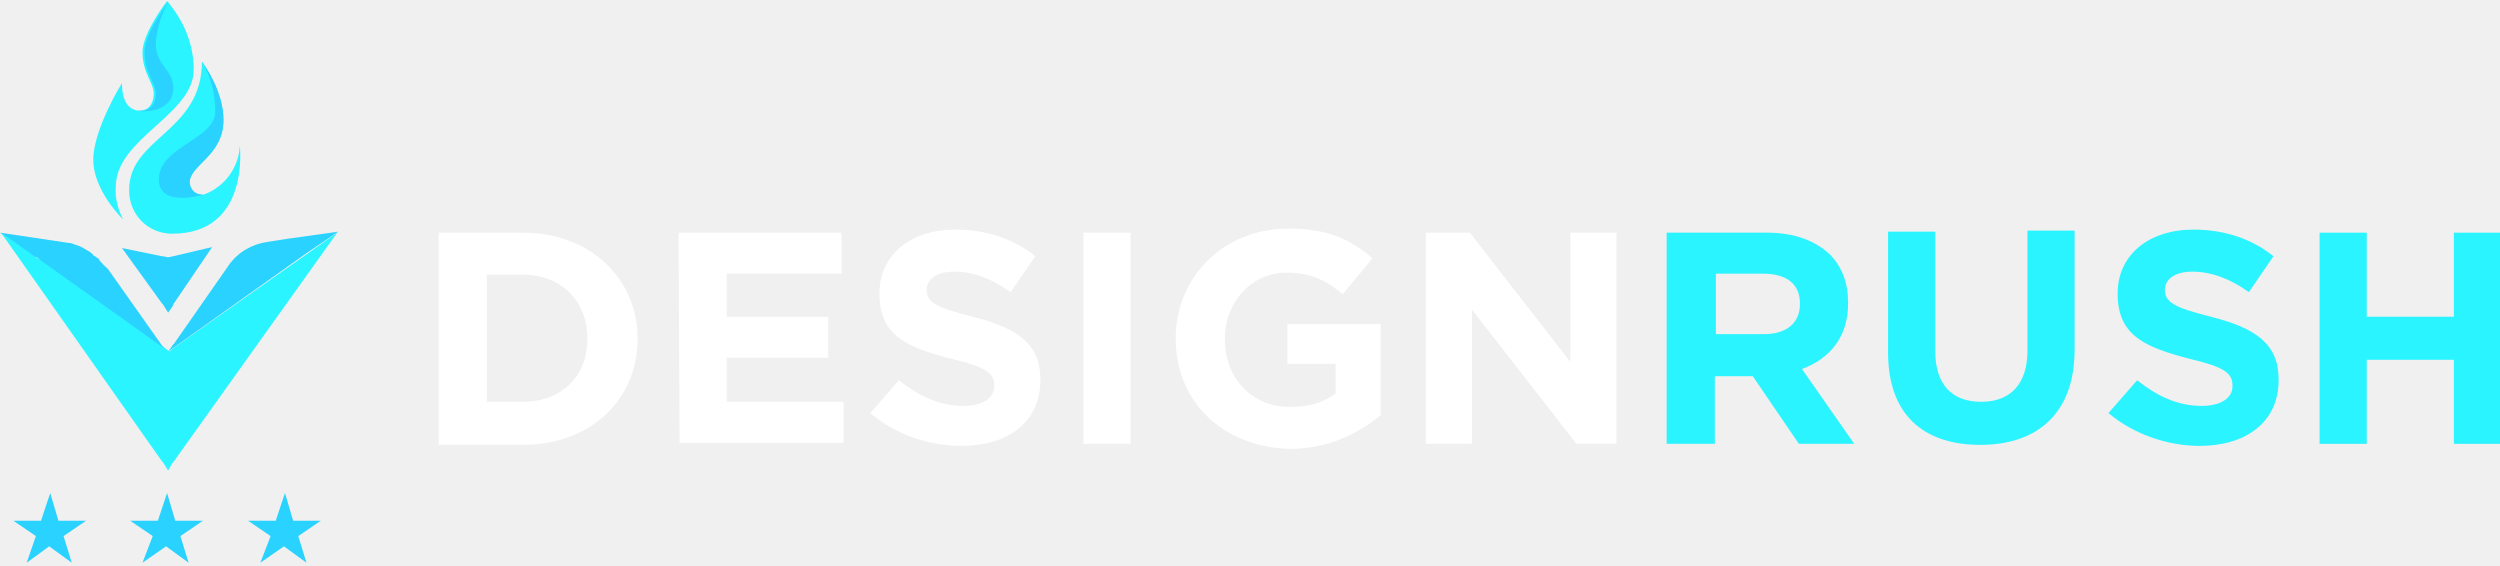
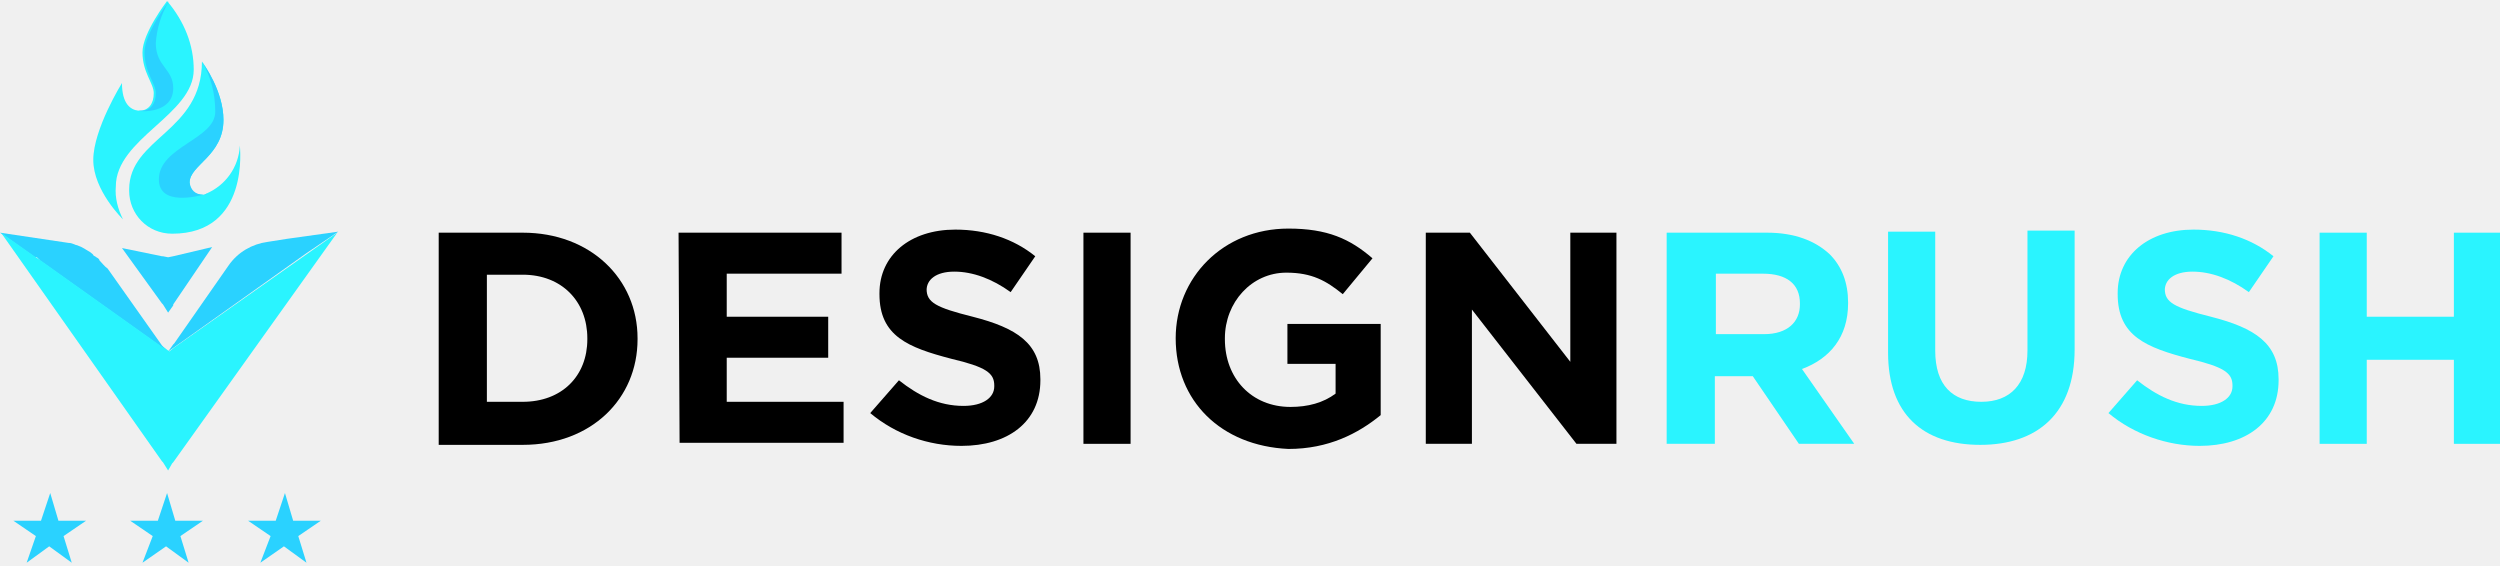
- <svg xmlns="http://www.w3.org/2000/svg" xmlns:xlink="http://www.w3.org/1999/xlink" viewBox="0 0 243.9 55.2" enable-background="new 0 0 243.9 55.2">
+ <svg xmlns="http://www.w3.org/2000/svg" xmlns:xlink="http://www.w3.org/1999/xlink" viewBox="0 0 243.9 55.2">
  <defs>
    <linearGradient gradientUnits="userSpaceOnUse" y1="9.75" x2="0" y2="22.03" xlink:href="#2" />
    <linearGradient gradientUnits="userSpaceOnUse" y1="22.31" x2="0" y2="-3.95" xlink:href="#2" />
    <linearGradient gradientUnits="userSpaceOnUse" y1="20.47" x2="0" y2="9.08" xlink:href="#2" />
    <linearGradient gradientUnits="userSpaceOnUse" y1="13.47" x2="0" y2="4.41" xlink:href="#2" />
    <linearGradient gradientUnits="userSpaceOnUse" y1="5.34" x2="0" y2="9.88" xlink:href="#2" />
    <linearGradient gradientUnits="userSpaceOnUse" y1="24.56" x2="0" y2=".18" xlink:href="#2" />
    <linearGradient id="0" gradientUnits="userSpaceOnUse" x1="160.66" x2="244.86">
      <stop offset=".73" stop-color="#2af4ff" />
      <stop offset=".884" stop-color="#2af4ff" />
    </linearGradient>
    <linearGradient gradientUnits="userSpaceOnUse" y1="43.59" x2="0" y2="36.03" xlink:href="#2" />
    <linearGradient id="2" gradientUnits="userSpaceOnUse" x1="160.59" x2="244.79">
      <stop stop-color="#784cfb" />
      <stop offset="1" stop-color="#2af4ff" />
    </linearGradient>
    <linearGradient id="1" gradientUnits="userSpaceOnUse" y1="45.942" x2="0" y2="33.668" xlink:href="#0" />
    <linearGradient gradientUnits="userSpaceOnUse" y1="45.74" x2="0" y2="33.46" xlink:href="#2" />
    <linearGradient gradientUnits="userSpaceOnUse" y1="30.5" x2="0" y2="24.33" xlink:href="#2" />
    <radialGradient cx="-269.49" cy="211.66" r="1" gradientTransform="matrix(3.49 0 0 3.5 967.93-690.55)" gradientUnits="userSpaceOnUse" xlink:href="#3" />
    <radialGradient id="3" cx="-269.51" cy="211.62" r="1" gradientTransform="matrix(3.49 0 0 3.5 956.76-690.02)" gradientUnits="userSpaceOnUse">
      <stop stop-color="#9af3ff" />
      <stop offset="1" stop-color="#4cacfd" />
    </radialGradient>
    <radialGradient cx="-269.51" cy="211.62" r="1" gradientTransform="matrix(3.49 0 0 3.5 945.34-690.02)" gradientUnits="userSpaceOnUse" xlink:href="#3" />
  </defs>
-   <g fill="#fff">
+   <g fill="#000">
    <path d="m42.8 22.7h8.2c6.6 0 11.2 4.5 11.2 10.3v.1c0 5.8-4.5 10.3-11.2 10.3h-8.2v-20.7m8.2 16.5c3.8 0 6.3-2.5 6.3-6.1v-.1c0-3.6-2.5-6.2-6.3-6.2h-3.5v12.4h3.5" />
    <path d="m66.2 22.7h15.9v4h-11.2v4.2h9.9v4h-9.9v4.3h11.4v4h-16l-.1-20.5" />
    <path d="m84.9 40.3l2.8-3.2c1.9 1.5 3.9 2.5 6.3 2.5 1.9 0 3-.8 3-1.9v-.1c0-1.2-.8-1.8-4.2-2.6-4.2-1.1-7-2.2-7-6.3v-.1c0-3.7 3-6.2 7.4-6.2 3 0 5.7.9 7.8 2.6l-2.4 3.5c-1.8-1.3-3.7-2-5.5-2s-2.7.8-2.7 1.8v-.1c0 1.3.9 1.8 4.5 2.7 4.3 1.1 6.6 2.6 6.6 6.1v.1c0 4.1-3.2 6.4-7.7 6.4-3.2 0-6.4-1.1-8.9-3.2" />
    <path d="m105.7 22.7h4.6v20.6h-4.6v-20.6" />
    <path d="m114.7 33c0-5.9 4.6-10.7 11-10.7 3.8 0 6 1 8.2 2.9l-2.9 3.5c-1.6-1.3-3-2.1-5.5-2.1-3.4 0-6 2.9-6 6.4v.1c0 3.8 2.6 6.6 6.4 6.6 1.7 0 3.2-.4 4.4-1.3v-2.9h-4.7v-3.9h9.1v8.9c-2.2 1.8-5.1 3.3-9 3.3-6.6-.3-11-4.7-11-10.8" />
    <path d="M139.1,22.7h4.3l9.8,12.6V22.7h4.5v20.6h-3.9l-10.2-13.1v13.1h-4.5V22.7z" />
  </g>
  <g fill="url(#0)">
    <path d="m162.8 22.7h9.6c2.7 0 4.7.8 6.1 2.1 1.2 1.2 1.8 2.8 1.8 4.7v.1c0 3.3-1.8 5.4-4.5 6.4l5.1 7.3h-5.4l-4.5-6.6h-.1-3.6v6.6h-4.7v-20.6h.2m9.3 9.9c2.3 0 3.5-1.2 3.5-2.9v-.1c0-1.9-1.3-2.9-3.6-2.9h-4.6v5.9h4.7" />
    <path d="m184.2 34.4v-11.8h4.6v11.6c0 3.4 1.7 5 4.5 5s4.5-1.7 4.5-5v-11.7h4.6v11.6c0 6.2-3.6 9.3-9.2 9.3-5.6 0-9-3-9-9" />
    <path d="m205.7 40.3l2.8-3.2c1.9 1.5 3.9 2.5 6.3 2.5 1.9 0 3-.8 3-1.9v-.1c0-1.2-.8-1.8-4.2-2.6-4.2-1.1-7-2.2-7-6.3v-.1c0-3.7 3-6.2 7.4-6.2 3 0 5.7.9 7.8 2.6l-2.4 3.5c-1.8-1.3-3.7-2-5.5-2s-2.7.8-2.7 1.8v-.1c0 1.3.9 1.8 4.5 2.7 4.3 1.1 6.6 2.6 6.6 6.1v.1c0 4.1-3.2 6.4-7.7 6.4-3.1 0-6.4-1.1-8.9-3.2" />
    <path d="m226.3 22.7h4.6v8.2h8.5v-8.2h4.6v20.6h-4.6v-8.2h-8.5v8.2h-4.6v-20.6" />
  </g>
  <path d="m16.4 34.3c-.1 0-.1-.1 0 0l-.5-.3-.1-.1-11.8-8.4c0 0-.1 0-.1-.1l-.2-.2-.1-.1h-.2l-3.4-2.4 6.7 1c.3 0 .4.1.7.2.1 0 .3.1.3.1.3.1.4.2.6.3s.3.2.5.3c.1.1.3.2.3.3.1.1.2.1.3.2.2.1.3.2.3.3.3.3.5.6.8.8l5.3 7.5.1.1.5.5" fill="#2ad2ff" />
  <path d="m16.4 45.9l-.5-.8-.1-.1-15.7-22.3 3.4 2.4.6.4 11.8 8.4h.1l.4.3c0 0 .1 0 .1.1l.5-.4 15.9-11.2-16 22.4-.1.1-.4.7" fill="url(#1)" />
  <g fill="#2ad2ff">
    <path d="m16.4 30.5l-.5-.8-.1-.1-3.9-5.4 3.9.8h.1l.5.1.5-.1 3.8-.9-3.8 5.6v.1l-.5.7" />
    <path d="m33 22.6l-5 .7-1.9.3c-1.5.2-2.9 1-3.8 2.3l-5.3 7.6-.1.1-.5.7.6-.6.1-.1-.7.7 13.5-9.6 3.1-2.1" />
  </g>
  <g fill="#2af4ff">
    <path d="m18.9 6.8c0 4.4-7.6 6.7-7.6 11.4-.1 1.1.2 2.2.7 3.2 0 0-2.9-2.8-2.9-5.8s2.8-7.5 2.8-7.5c0 2 .8 2.6 1.6 2.7h.1c.9 0 1.4-.7 1.4-1.7s-1.1-2-1.1-4c0-1.9 2.4-5 2.4-5 1.7 2 2.6 4.3 2.6 6.7" />
    <path d="m16.8 22.8c-2.4 0-4.2-1.9-4.2-4.2v-.1c0-5.1 7.1-5.6 7.1-12.5.2.3 2.1 2.9 2.1 5.7 0 3.5-3.3 4.4-3.3 6.1 0 .7.3 1.2 1.3 1.2.1 0 .2 0 .3-.1 1.9-.8 3.2-2.6 3.3-4.7 0 .1 1 8.6-6.6 8.6" />
  </g>
  <g fill="#2ad2ff">
    <path d="m19.9 19c.1 0 .2 0 .3-.1-1 .3-4.7 1.2-4.7-1.4 0-3.2 5.5-3.9 5.5-6.6 0-1.7-.4-3.4-1.3-4.9.2.3 2.1 2.9 2.1 5.7 0 3.5-3.3 4.4-3.3 6.1.1.7.5 1.2 1.4 1.2" />
    <path d="m16.9 8.6c0 2.5-3.2 2.3-3.4 2.2h.3c.9 0 1.4-.7 1.4-1.7s-1.1-2-1.1-4c0-1.9 2.4-5 2.4-5-.8 1.3-1.2 2.7-1.3 4.1 0 2.3 1.7 2.5 1.7 4.4" />
    <path d="m14.9 52.3l-2.2-1.5h2.7l.9-2.7.8 2.7h2.7l-2.2 1.5.8 2.6-2.2-1.6-2.3 1.6 1-2.6" />
    <path d="m26.4 52.3l-2.2-1.5h2.7l.9-2.7.8 2.7h2.7l-2.2 1.5.8 2.6-2.2-1.6-2.3 1.6 1-2.6" />
    <path d="m3.5 52.3l-2.2-1.5h2.7l.9-2.7.8 2.7h2.7l-2.2 1.5.8 2.6-2.2-1.6-2.2 1.6.9-2.6" />
  </g>
</svg>
